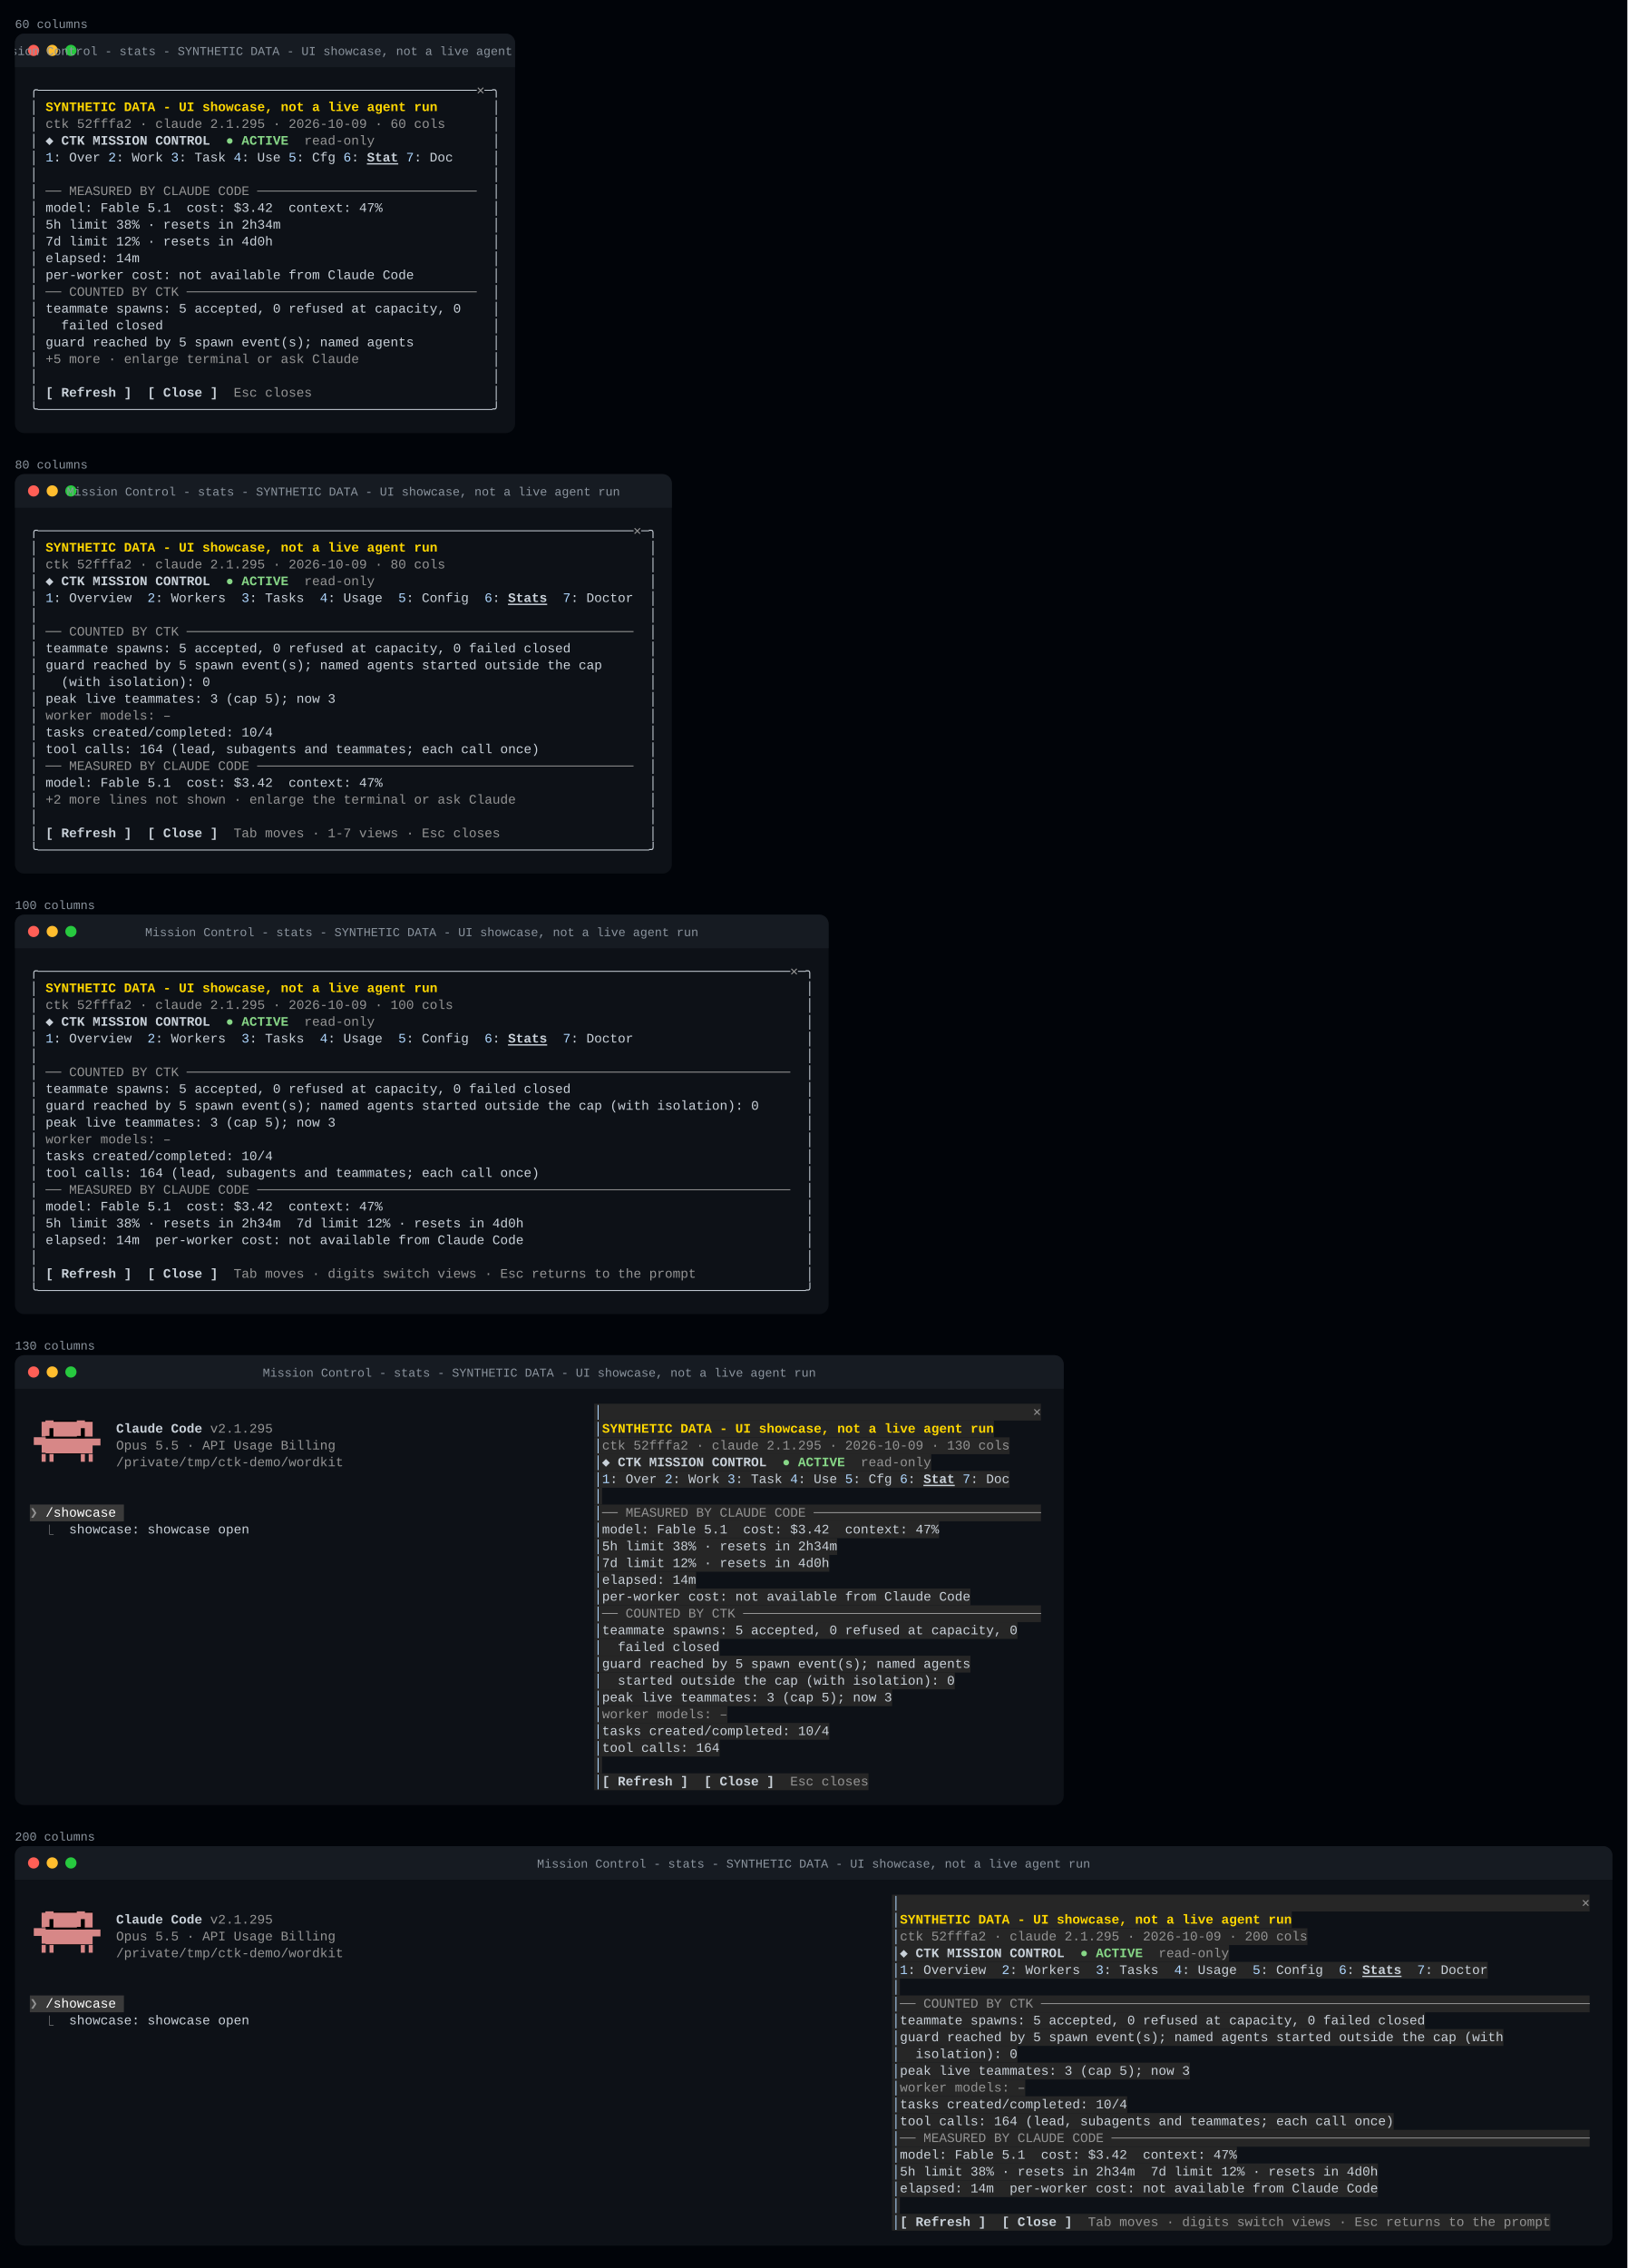
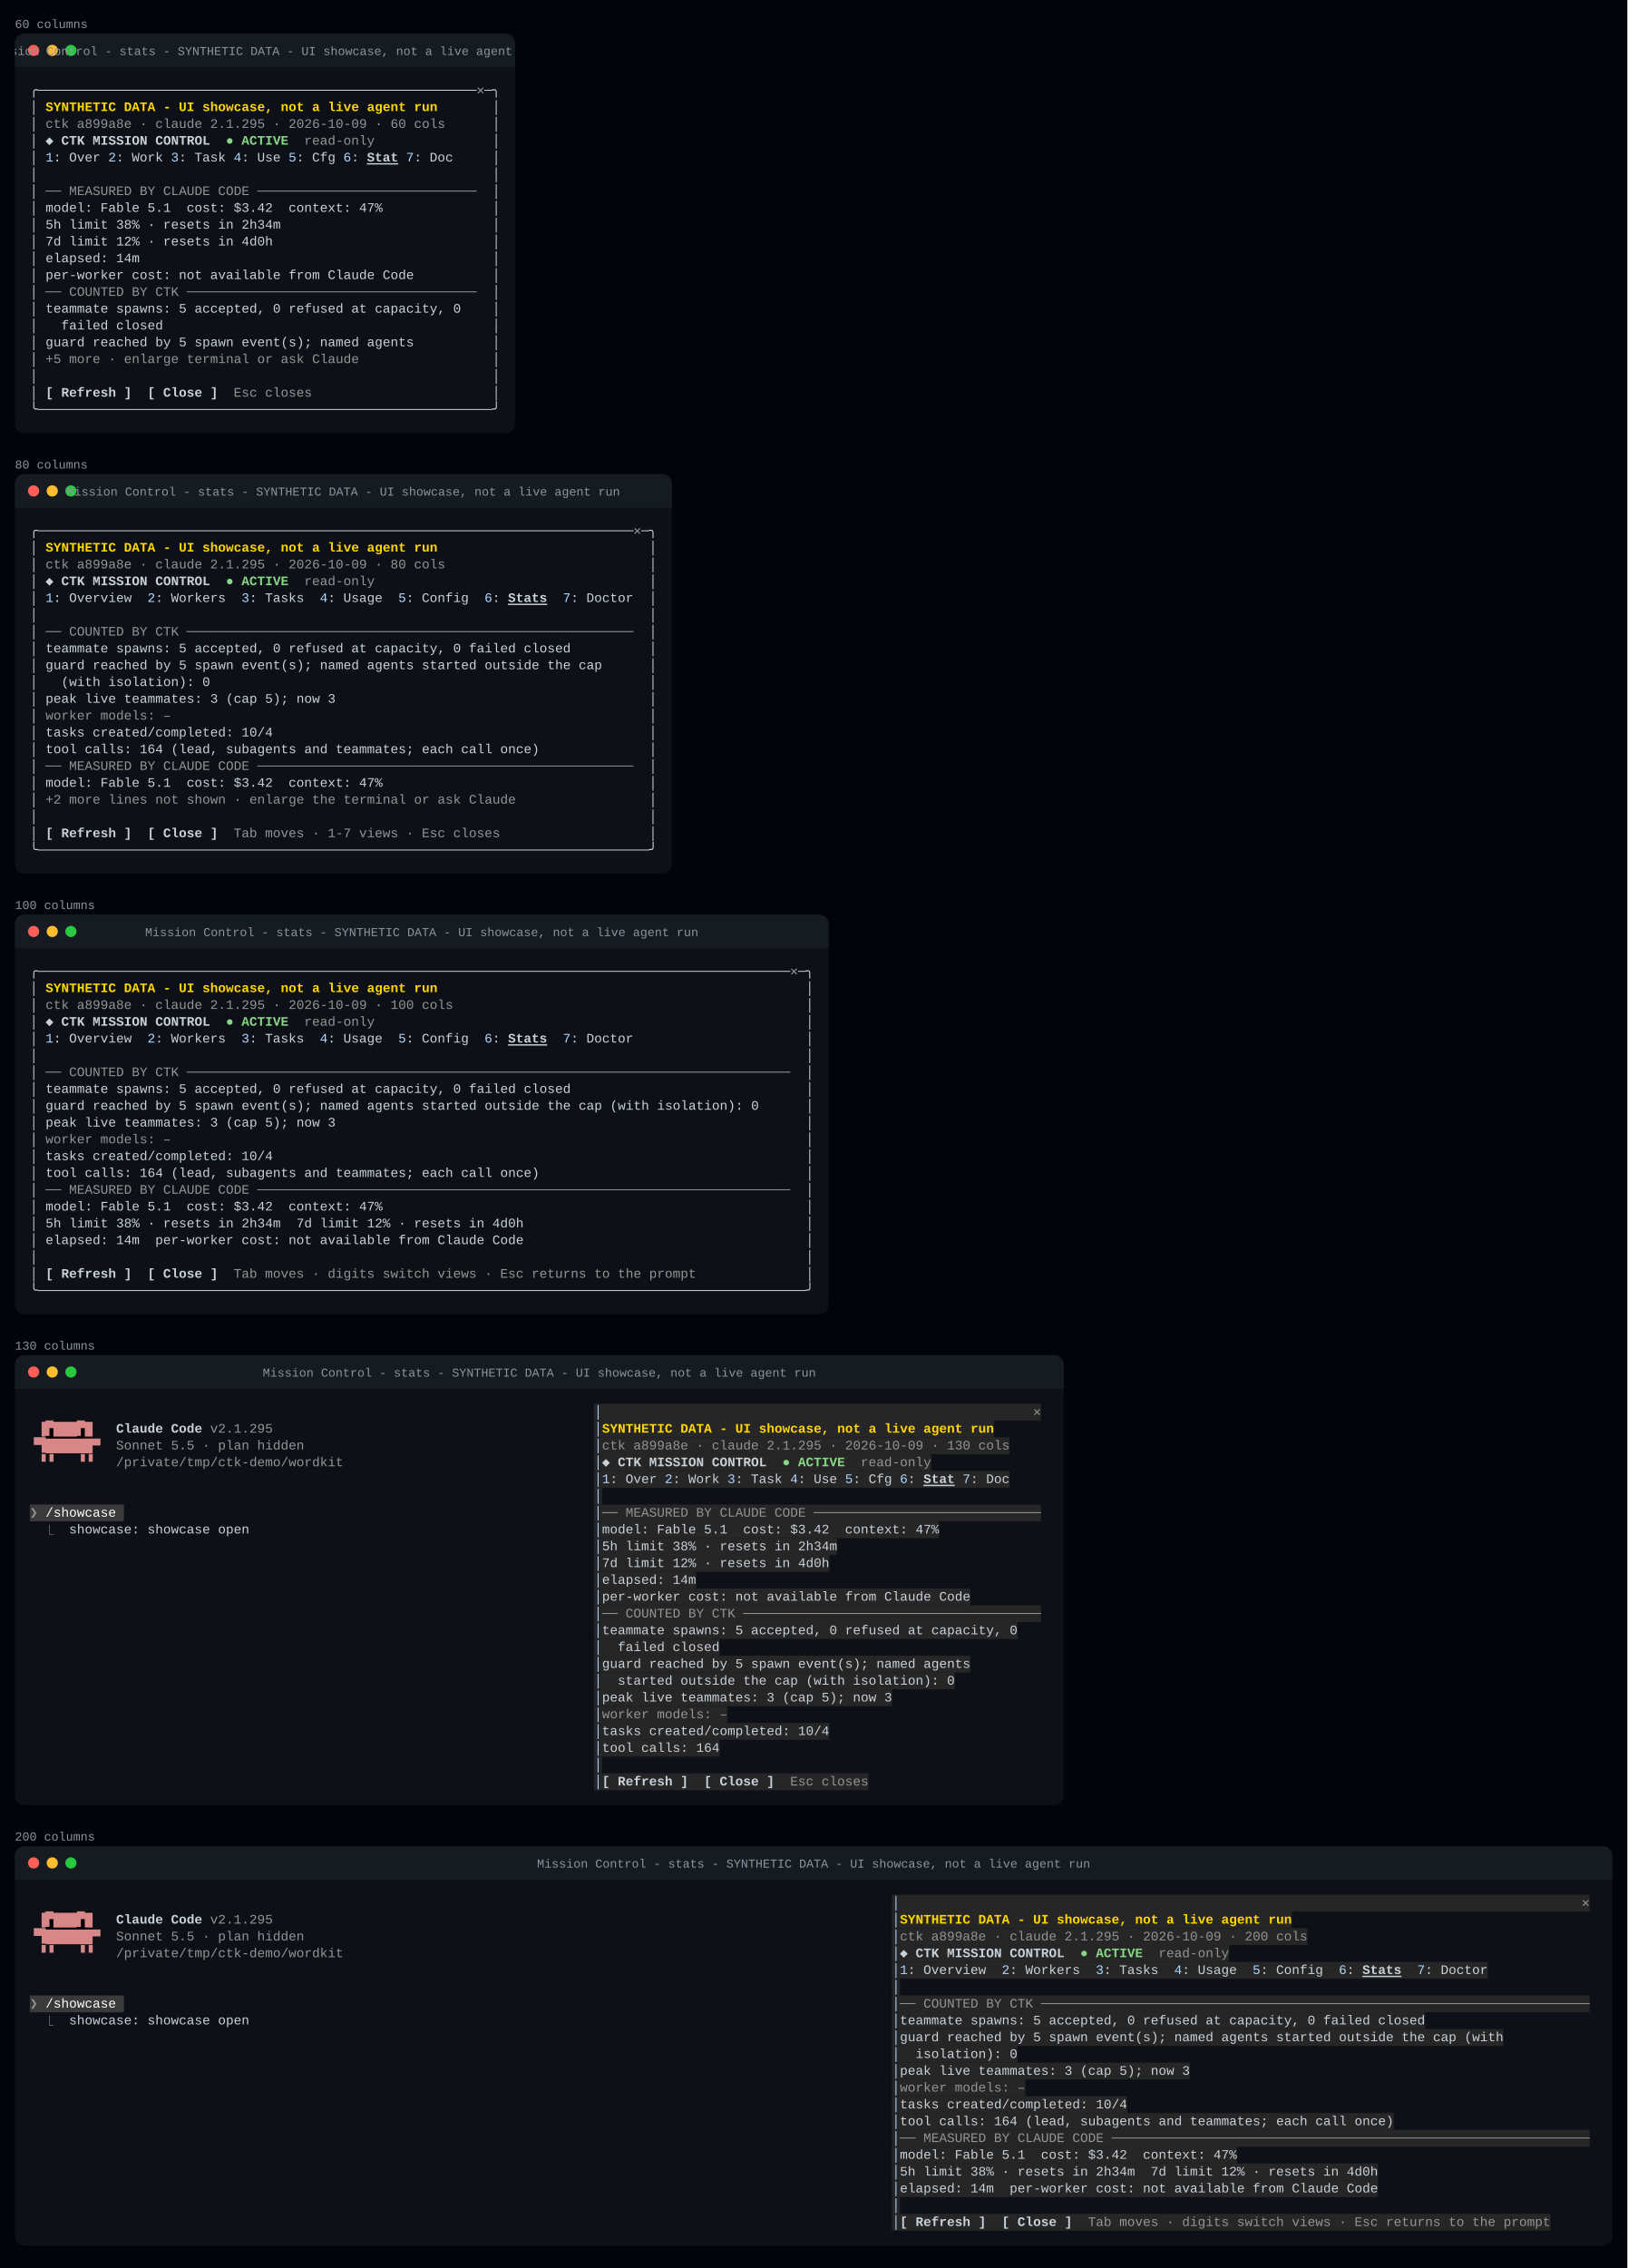
<svg xmlns="http://www.w3.org/2000/svg" width="1744" height="2430" viewBox="0 0 1744 2430" role="img" aria-label="stats: 60/80/100/130/200 columns. SYNTHETIC DATA - UI showcase, not a live agent run">
  <rect width="1744" height="2430" fill="#010409" />
  <text x="16" y="30" style="fill:#8b949e;font-size:13px">60 columns</text>
  <svg x="16" y="36" width="536" height="428" viewBox="0 0 536 428" role="img" aria-label="Mission Control - stats - SYNTHETIC DATA - UI showcase, not a live agent run">
    <style>text{font-family:ui-monospace, SFMono-Regular, 'SF Mono', Menlo, Consolas, 'Liberation Mono', 'DejaVu Sans Mono', monospace;font-size:14px;fill:#c9d1d9;white-space:pre}.p0b{font-weight:700}.p0d{opacity:.6}.p0i{font-style:italic}.p0u{text-decoration:underline}.p0s2{text-decoration:line-through}.p0f0{fill:#949494}.p0f1{fill:#ffd700}.p0f2{fill:#87d787}.p0f3{fill:#afd7ff}</style>
    <rect width="536" height="428" rx="10" fill="#0d1117" />
    <path d="M0 10a10 10 0 0 1 10-10h516a10 10 0 0 1 10 10v26H0z" fill="#161b22" />
    <circle cx="20" cy="18" r="6" fill="#ff5f56" />
    <circle cx="40" cy="18" r="6" fill="#ffbd2e" />
    <circle cx="60" cy="18" r="6" fill="#27c93f" />
    <text x="268" y="23" text-anchor="middle" style="fill:#8b949e;font-size:13px">Mission Control - stats - SYNTHETIC DATA - UI showcase, not a live agent run</text>
    <g>
      <text y="65">
        <tspan x="16" textLength="478.8" lengthAdjust="spacingAndGlyphs">╭────────────────────────────────────────────────────────</tspan>
        <tspan x="494.8" class="p0f0" textLength="8.4" lengthAdjust="spacingAndGlyphs">✕</tspan>
        <tspan x="503.2" textLength="16.8" lengthAdjust="spacingAndGlyphs">─╮</tspan>
      </text>
    </g>
    <g>
      <text y="83">
        <tspan x="16" textLength="8.4" lengthAdjust="spacingAndGlyphs">│</tspan>
        <tspan x="32.8" class="p0f1 p0b">SYNTHETIC DATA - UI showcase, not a live agent run</tspan>
        <tspan x="511.6" textLength="8.4" lengthAdjust="spacingAndGlyphs">│</tspan>
      </text>
    </g>
    <g>
      <text y="101">
        <tspan x="16" textLength="8.4" lengthAdjust="spacingAndGlyphs">│</tspan>
-         <tspan x="32.8" class="p0f0" textLength="428.4" lengthAdjust="spacingAndGlyphs">ctk 52fffa2 · claude 2.1.295 · 2026-10-09 · 60 cols</tspan>
+         <tspan x="32.8" class="p0f0" textLength="428.4" lengthAdjust="spacingAndGlyphs">ctk a899a8e · claude 2.1.295 · 2026-10-09 · 60 cols</tspan>
        <tspan x="511.6" textLength="8.4" lengthAdjust="spacingAndGlyphs">│</tspan>
      </text>
    </g>
    <g>
      <text y="119">
        <tspan x="16" textLength="8.4" lengthAdjust="spacingAndGlyphs">│</tspan>
        <tspan x="32.8" class="p0b" textLength="176.4" lengthAdjust="spacingAndGlyphs">◆ CTK MISSION CONTROL</tspan>
        <tspan x="226" class="p0f2 p0b" textLength="67.2" lengthAdjust="spacingAndGlyphs">● ACTIVE</tspan>
        <tspan x="310" class="p0f0">read-only</tspan>
        <tspan x="511.6" textLength="8.4" lengthAdjust="spacingAndGlyphs">│</tspan>
      </text>
    </g>
    <g>
      <text y="137">
        <tspan x="16" textLength="8.4" lengthAdjust="spacingAndGlyphs">│</tspan>
        <tspan x="32.8" class="p0f3">1</tspan>
        <tspan x="41.2">: Over</tspan>
        <tspan x="100" class="p0f3">2</tspan>
        <tspan x="108.4">: Work</tspan>
        <tspan x="167.2" class="p0f3">3</tspan>
        <tspan x="175.6">: Task</tspan>
        <tspan x="234.4" class="p0f3">4</tspan>
        <tspan x="242.8">: Use</tspan>
        <tspan x="293.2" class="p0f3">5</tspan>
        <tspan x="301.6">: Cfg</tspan>
        <tspan x="352" class="p0f3">6</tspan>
        <tspan x="360.4">:</tspan>
        <tspan x="377.2" class="p0b p0u">Stat</tspan>
        <tspan x="419.2" class="p0f3">7</tspan>
        <tspan x="427.6">: Doc</tspan>
        <tspan x="511.6" textLength="8.4" lengthAdjust="spacingAndGlyphs">│</tspan>
      </text>
    </g>
    <g>
      <text y="155">
        <tspan x="16" textLength="8.4" lengthAdjust="spacingAndGlyphs">│</tspan>
        <tspan x="511.6" textLength="8.4" lengthAdjust="spacingAndGlyphs">│</tspan>
      </text>
    </g>
    <g>
      <text y="173">
        <tspan x="16" textLength="8.4" lengthAdjust="spacingAndGlyphs">│</tspan>
        <tspan x="32.8" class="p0f0" textLength="462" lengthAdjust="spacingAndGlyphs">── MEASURED BY CLAUDE CODE ────────────────────────────</tspan>
        <tspan x="511.6" textLength="8.4" lengthAdjust="spacingAndGlyphs">│</tspan>
      </text>
    </g>
    <g>
      <text y="191">
        <tspan x="16" textLength="151.2" lengthAdjust="spacingAndGlyphs">│ model: Fable 5.1</tspan>
        <tspan x="184">cost: $3.42</tspan>
        <tspan x="293.2">context: 47%</tspan>
        <tspan x="511.6" textLength="8.4" lengthAdjust="spacingAndGlyphs">│</tspan>
      </text>
    </g>
    <g>
      <text y="209">
        <tspan x="16" textLength="268.8" lengthAdjust="spacingAndGlyphs">│ 5h limit 38% · resets in 2h34m</tspan>
        <tspan x="511.6" textLength="8.4" lengthAdjust="spacingAndGlyphs">│</tspan>
      </text>
    </g>
    <g>
      <text y="227">
        <tspan x="16" textLength="260.4" lengthAdjust="spacingAndGlyphs">│ 7d limit 12% · resets in 4d0h</tspan>
        <tspan x="511.6" textLength="8.4" lengthAdjust="spacingAndGlyphs">│</tspan>
      </text>
    </g>
    <g>
      <text y="245">
        <tspan x="16" textLength="117.6" lengthAdjust="spacingAndGlyphs">│ elapsed: 14m</tspan>
        <tspan x="511.6" textLength="8.4" lengthAdjust="spacingAndGlyphs">│</tspan>
      </text>
    </g>
    <g>
      <text y="263">
        <tspan x="16" textLength="411.6" lengthAdjust="spacingAndGlyphs">│ per-worker cost: not available from Claude Code</tspan>
        <tspan x="511.6" textLength="8.4" lengthAdjust="spacingAndGlyphs">│</tspan>
      </text>
    </g>
    <g>
      <text y="281">
        <tspan x="16" textLength="8.4" lengthAdjust="spacingAndGlyphs">│</tspan>
        <tspan x="32.8" class="p0f0" textLength="462" lengthAdjust="spacingAndGlyphs">── COUNTED BY CTK ─────────────────────────────────────</tspan>
        <tspan x="511.6" textLength="8.4" lengthAdjust="spacingAndGlyphs">│</tspan>
      </text>
    </g>
    <g>
      <text y="299">
        <tspan x="16" textLength="462" lengthAdjust="spacingAndGlyphs">│ teammate spawns: 5 accepted, 0 refused at capacity, 0</tspan>
        <tspan x="511.6" textLength="8.4" lengthAdjust="spacingAndGlyphs">│</tspan>
      </text>
    </g>
    <g>
      <text y="317">
        <tspan x="16" textLength="8.4" lengthAdjust="spacingAndGlyphs">│</tspan>
        <tspan x="49.6">failed closed</tspan>
        <tspan x="511.6" textLength="8.4" lengthAdjust="spacingAndGlyphs">│</tspan>
      </text>
    </g>
    <g>
      <text y="335">
        <tspan x="16" textLength="411.6" lengthAdjust="spacingAndGlyphs">│ guard reached by 5 spawn event(s); named agents</tspan>
        <tspan x="511.6" textLength="8.4" lengthAdjust="spacingAndGlyphs">│</tspan>
      </text>
    </g>
    <g>
      <text y="353">
        <tspan x="16" textLength="8.4" lengthAdjust="spacingAndGlyphs">│</tspan>
        <tspan x="32.8" class="p0f0" textLength="336" lengthAdjust="spacingAndGlyphs">+5 more · enlarge terminal or ask Claude</tspan>
        <tspan x="511.6" textLength="8.4" lengthAdjust="spacingAndGlyphs">│</tspan>
      </text>
    </g>
    <g>
      <text y="371">
        <tspan x="16" textLength="8.4" lengthAdjust="spacingAndGlyphs">│</tspan>
        <tspan x="511.6" textLength="8.4" lengthAdjust="spacingAndGlyphs">│</tspan>
      </text>
    </g>
    <g>
      <text y="389">
        <tspan x="16" textLength="8.4" lengthAdjust="spacingAndGlyphs">│</tspan>
        <tspan x="32.8" class="p0b">[ Refresh ]</tspan>
        <tspan x="142" class="p0b">[ Close ]</tspan>
        <tspan x="234.4" class="p0f0">Esc closes</tspan>
        <tspan x="511.6" textLength="8.4" lengthAdjust="spacingAndGlyphs">│</tspan>
      </text>
    </g>
    <g>
      <text y="407">
        <tspan x="16" textLength="504" lengthAdjust="spacingAndGlyphs">╰──────────────────────────────────────────────────────────╯</tspan>
      </text>
    </g>
  </svg>
  <text x="16" y="502" style="fill:#8b949e;font-size:13px">80 columns</text>
  <svg x="16" y="508" width="704" height="428" viewBox="0 0 704 428" role="img" aria-label="Mission Control - stats - SYNTHETIC DATA - UI showcase, not a live agent run">
    <style>text{font-family:ui-monospace, SFMono-Regular, 'SF Mono', Menlo, Consolas, 'Liberation Mono', 'DejaVu Sans Mono', monospace;font-size:14px;fill:#c9d1d9;white-space:pre}.p1b{font-weight:700}.p1d{opacity:.6}.p1i{font-style:italic}.p1u{text-decoration:underline}.p1s2{text-decoration:line-through}.p1f0{fill:#949494}.p1f1{fill:#ffd700}.p1f2{fill:#87d787}.p1f3{fill:#afd7ff}</style>
    <rect width="704" height="428" rx="10" fill="#0d1117" />
    <path d="M0 10a10 10 0 0 1 10-10h684a10 10 0 0 1 10 10v26H0z" fill="#161b22" />
    <circle cx="20" cy="18" r="6" fill="#ff5f56" />
    <circle cx="40" cy="18" r="6" fill="#ffbd2e" />
    <circle cx="60" cy="18" r="6" fill="#27c93f" />
    <text x="352" y="23" text-anchor="middle" style="fill:#8b949e;font-size:13px">Mission Control - stats - SYNTHETIC DATA - UI showcase, not a live agent run</text>
    <g>
      <text y="65">
        <tspan x="16" textLength="646.8" lengthAdjust="spacingAndGlyphs">╭────────────────────────────────────────────────────────────────────────────</tspan>
        <tspan x="662.8" class="p1f0" textLength="8.4" lengthAdjust="spacingAndGlyphs">✕</tspan>
        <tspan x="671.2" textLength="16.8" lengthAdjust="spacingAndGlyphs">─╮</tspan>
      </text>
    </g>
    <g>
      <text y="83">
        <tspan x="16" textLength="8.4" lengthAdjust="spacingAndGlyphs">│</tspan>
        <tspan x="32.8" class="p1f1 p1b">SYNTHETIC DATA - UI showcase, not a live agent run</tspan>
        <tspan x="679.6" textLength="8.4" lengthAdjust="spacingAndGlyphs">│</tspan>
      </text>
    </g>
    <g>
      <text y="101">
        <tspan x="16" textLength="8.4" lengthAdjust="spacingAndGlyphs">│</tspan>
-         <tspan x="32.8" class="p1f0" textLength="428.4" lengthAdjust="spacingAndGlyphs">ctk 52fffa2 · claude 2.1.295 · 2026-10-09 · 80 cols</tspan>
+         <tspan x="32.8" class="p1f0" textLength="428.4" lengthAdjust="spacingAndGlyphs">ctk a899a8e · claude 2.1.295 · 2026-10-09 · 80 cols</tspan>
        <tspan x="679.6" textLength="8.4" lengthAdjust="spacingAndGlyphs">│</tspan>
      </text>
    </g>
    <g>
      <text y="119">
        <tspan x="16" textLength="8.4" lengthAdjust="spacingAndGlyphs">│</tspan>
        <tspan x="32.8" class="p1b" textLength="176.4" lengthAdjust="spacingAndGlyphs">◆ CTK MISSION CONTROL</tspan>
        <tspan x="226" class="p1f2 p1b" textLength="67.2" lengthAdjust="spacingAndGlyphs">● ACTIVE</tspan>
        <tspan x="310" class="p1f0">read-only</tspan>
        <tspan x="679.6" textLength="8.4" lengthAdjust="spacingAndGlyphs">│</tspan>
      </text>
    </g>
    <g>
      <text y="137">
        <tspan x="16" textLength="8.4" lengthAdjust="spacingAndGlyphs">│</tspan>
        <tspan x="32.8" class="p1f3">1</tspan>
        <tspan x="41.2">: Overview</tspan>
        <tspan x="142" class="p1f3">2</tspan>
        <tspan x="150.4">: Workers</tspan>
        <tspan x="242.8" class="p1f3">3</tspan>
        <tspan x="251.2">: Tasks</tspan>
        <tspan x="326.8" class="p1f3">4</tspan>
        <tspan x="335.2">: Usage</tspan>
        <tspan x="410.8" class="p1f3">5</tspan>
        <tspan x="419.2">: Config</tspan>
        <tspan x="503.2" class="p1f3">6</tspan>
        <tspan x="511.6">:</tspan>
        <tspan x="528.4" class="p1b p1u">Stats</tspan>
        <tspan x="587.2" class="p1f3">7</tspan>
        <tspan x="595.6">: Doctor</tspan>
        <tspan x="679.6" textLength="8.4" lengthAdjust="spacingAndGlyphs">│</tspan>
      </text>
    </g>
    <g>
      <text y="155">
        <tspan x="16" textLength="8.4" lengthAdjust="spacingAndGlyphs">│</tspan>
        <tspan x="679.6" textLength="8.4" lengthAdjust="spacingAndGlyphs">│</tspan>
      </text>
    </g>
    <g>
      <text y="173">
        <tspan x="16" textLength="8.4" lengthAdjust="spacingAndGlyphs">│</tspan>
        <tspan x="32.8" class="p1f0" textLength="630" lengthAdjust="spacingAndGlyphs">── COUNTED BY CTK ─────────────────────────────────────────────────────────</tspan>
        <tspan x="679.6" textLength="8.4" lengthAdjust="spacingAndGlyphs">│</tspan>
      </text>
    </g>
    <g>
      <text y="191">
        <tspan x="16" textLength="579.6" lengthAdjust="spacingAndGlyphs">│ teammate spawns: 5 accepted, 0 refused at capacity, 0 failed closed</tspan>
        <tspan x="679.6" textLength="8.4" lengthAdjust="spacingAndGlyphs">│</tspan>
      </text>
    </g>
    <g>
      <text y="209">
        <tspan x="16" textLength="613.2" lengthAdjust="spacingAndGlyphs">│ guard reached by 5 spawn event(s); named agents started outside the cap</tspan>
        <tspan x="679.6" textLength="8.4" lengthAdjust="spacingAndGlyphs">│</tspan>
      </text>
    </g>
    <g>
      <text y="227">
        <tspan x="16" textLength="8.4" lengthAdjust="spacingAndGlyphs">│</tspan>
        <tspan x="49.6">(with isolation): 0</tspan>
        <tspan x="679.6" textLength="8.4" lengthAdjust="spacingAndGlyphs">│</tspan>
      </text>
    </g>
    <g>
      <text y="245">
        <tspan x="16" textLength="327.6" lengthAdjust="spacingAndGlyphs">│ peak live teammates: 3 (cap 5); now 3</tspan>
        <tspan x="679.6" textLength="8.4" lengthAdjust="spacingAndGlyphs">│</tspan>
      </text>
    </g>
    <g>
      <text y="263">
        <tspan x="16" textLength="8.4" lengthAdjust="spacingAndGlyphs">│</tspan>
        <tspan x="32.8" class="p1f0" textLength="134.4" lengthAdjust="spacingAndGlyphs">worker models: –</tspan>
        <tspan x="679.6" textLength="8.4" lengthAdjust="spacingAndGlyphs">│</tspan>
      </text>
    </g>
    <g>
      <text y="281">
        <tspan x="16" textLength="260.4" lengthAdjust="spacingAndGlyphs">│ tasks created/completed: 10/4</tspan>
        <tspan x="679.6" textLength="8.4" lengthAdjust="spacingAndGlyphs">│</tspan>
      </text>
    </g>
    <g>
      <text y="299">
        <tspan x="16" textLength="546" lengthAdjust="spacingAndGlyphs">│ tool calls: 164 (lead, subagents and teammates; each call once)</tspan>
        <tspan x="679.6" textLength="8.4" lengthAdjust="spacingAndGlyphs">│</tspan>
      </text>
    </g>
    <g>
      <text y="317">
        <tspan x="16" textLength="8.4" lengthAdjust="spacingAndGlyphs">│</tspan>
        <tspan x="32.8" class="p1f0" textLength="630" lengthAdjust="spacingAndGlyphs">── MEASURED BY CLAUDE CODE ────────────────────────────────────────────────</tspan>
        <tspan x="679.6" textLength="8.4" lengthAdjust="spacingAndGlyphs">│</tspan>
      </text>
    </g>
    <g>
      <text y="335">
        <tspan x="16" textLength="151.2" lengthAdjust="spacingAndGlyphs">│ model: Fable 5.1</tspan>
        <tspan x="184">cost: $3.42</tspan>
        <tspan x="293.2">context: 47%</tspan>
        <tspan x="679.6" textLength="8.4" lengthAdjust="spacingAndGlyphs">│</tspan>
      </text>
    </g>
    <g>
      <text y="353">
        <tspan x="16" textLength="8.4" lengthAdjust="spacingAndGlyphs">│</tspan>
        <tspan x="32.8" class="p1f0" textLength="504" lengthAdjust="spacingAndGlyphs">+2 more lines not shown · enlarge the terminal or ask Claude</tspan>
        <tspan x="679.6" textLength="8.4" lengthAdjust="spacingAndGlyphs">│</tspan>
      </text>
    </g>
    <g>
      <text y="371">
        <tspan x="16" textLength="8.4" lengthAdjust="spacingAndGlyphs">│</tspan>
        <tspan x="679.6" textLength="8.4" lengthAdjust="spacingAndGlyphs">│</tspan>
      </text>
    </g>
    <g>
      <text y="389">
        <tspan x="16" textLength="8.4" lengthAdjust="spacingAndGlyphs">│</tspan>
        <tspan x="32.8" class="p1b">[ Refresh ]</tspan>
        <tspan x="142" class="p1b">[ Close ]</tspan>
        <tspan x="234.4" class="p1f0" textLength="285.6" lengthAdjust="spacingAndGlyphs">Tab moves · 1-7 views · Esc closes</tspan>
        <tspan x="679.6" textLength="8.4" lengthAdjust="spacingAndGlyphs">│</tspan>
      </text>
    </g>
    <g>
      <text y="407">
        <tspan x="16" textLength="672" lengthAdjust="spacingAndGlyphs">╰──────────────────────────────────────────────────────────────────────────────╯</tspan>
      </text>
    </g>
  </svg>
  <text x="16" y="974" style="fill:#8b949e;font-size:13px">100 columns</text>
  <svg x="16" y="980" width="872" height="428" viewBox="0 0 872 428" role="img" aria-label="Mission Control - stats - SYNTHETIC DATA - UI showcase, not a live agent run">
    <style>text{font-family:ui-monospace, SFMono-Regular, 'SF Mono', Menlo, Consolas, 'Liberation Mono', 'DejaVu Sans Mono', monospace;font-size:14px;fill:#c9d1d9;white-space:pre}.p2b{font-weight:700}.p2d{opacity:.6}.p2i{font-style:italic}.p2u{text-decoration:underline}.p2s2{text-decoration:line-through}.p2f0{fill:#949494}.p2f1{fill:#ffd700}.p2f2{fill:#87d787}.p2f3{fill:#afd7ff}</style>
    <rect width="872" height="428" rx="10" fill="#0d1117" />
    <path d="M0 10a10 10 0 0 1 10-10h852a10 10 0 0 1 10 10v26H0z" fill="#161b22" />
    <circle cx="20" cy="18" r="6" fill="#ff5f56" />
    <circle cx="40" cy="18" r="6" fill="#ffbd2e" />
    <circle cx="60" cy="18" r="6" fill="#27c93f" />
    <text x="436" y="23" text-anchor="middle" style="fill:#8b949e;font-size:13px">Mission Control - stats - SYNTHETIC DATA - UI showcase, not a live agent run</text>
    <g>
      <text y="65">
        <tspan x="16" textLength="814.8" lengthAdjust="spacingAndGlyphs">╭────────────────────────────────────────────────────────────────────────────────────────────────</tspan>
        <tspan x="830.8" class="p2f0" textLength="8.4" lengthAdjust="spacingAndGlyphs">✕</tspan>
        <tspan x="839.2" textLength="16.8" lengthAdjust="spacingAndGlyphs">─╮</tspan>
      </text>
    </g>
    <g>
      <text y="83">
        <tspan x="16" textLength="8.4" lengthAdjust="spacingAndGlyphs">│</tspan>
        <tspan x="32.8" class="p2f1 p2b">SYNTHETIC DATA - UI showcase, not a live agent run</tspan>
        <tspan x="847.6" textLength="8.4" lengthAdjust="spacingAndGlyphs">│</tspan>
      </text>
    </g>
    <g>
      <text y="101">
        <tspan x="16" textLength="8.4" lengthAdjust="spacingAndGlyphs">│</tspan>
-         <tspan x="32.8" class="p2f0" textLength="436.8" lengthAdjust="spacingAndGlyphs">ctk 52fffa2 · claude 2.1.295 · 2026-10-09 · 100 cols</tspan>
+         <tspan x="32.8" class="p2f0" textLength="436.8" lengthAdjust="spacingAndGlyphs">ctk a899a8e · claude 2.1.295 · 2026-10-09 · 100 cols</tspan>
        <tspan x="847.6" textLength="8.4" lengthAdjust="spacingAndGlyphs">│</tspan>
      </text>
    </g>
    <g>
      <text y="119">
        <tspan x="16" textLength="8.4" lengthAdjust="spacingAndGlyphs">│</tspan>
        <tspan x="32.8" class="p2b" textLength="176.4" lengthAdjust="spacingAndGlyphs">◆ CTK MISSION CONTROL</tspan>
        <tspan x="226" class="p2f2 p2b" textLength="67.2" lengthAdjust="spacingAndGlyphs">● ACTIVE</tspan>
        <tspan x="310" class="p2f0">read-only</tspan>
        <tspan x="847.6" textLength="8.4" lengthAdjust="spacingAndGlyphs">│</tspan>
      </text>
    </g>
    <g>
      <text y="137">
        <tspan x="16" textLength="8.4" lengthAdjust="spacingAndGlyphs">│</tspan>
        <tspan x="32.8" class="p2f3">1</tspan>
        <tspan x="41.2">: Overview</tspan>
        <tspan x="142" class="p2f3">2</tspan>
        <tspan x="150.4">: Workers</tspan>
        <tspan x="242.8" class="p2f3">3</tspan>
        <tspan x="251.2">: Tasks</tspan>
        <tspan x="326.8" class="p2f3">4</tspan>
        <tspan x="335.2">: Usage</tspan>
        <tspan x="410.8" class="p2f3">5</tspan>
        <tspan x="419.2">: Config</tspan>
        <tspan x="503.2" class="p2f3">6</tspan>
        <tspan x="511.6">:</tspan>
        <tspan x="528.4" class="p2b p2u">Stats</tspan>
        <tspan x="587.2" class="p2f3">7</tspan>
        <tspan x="595.6">: Doctor</tspan>
        <tspan x="847.6" textLength="8.4" lengthAdjust="spacingAndGlyphs">│</tspan>
      </text>
    </g>
    <g>
      <text y="155">
        <tspan x="16" textLength="8.4" lengthAdjust="spacingAndGlyphs">│</tspan>
        <tspan x="847.6" textLength="8.4" lengthAdjust="spacingAndGlyphs">│</tspan>
      </text>
    </g>
    <g>
      <text y="173">
        <tspan x="16" textLength="8.4" lengthAdjust="spacingAndGlyphs">│</tspan>
        <tspan x="32.8" class="p2f0" textLength="798" lengthAdjust="spacingAndGlyphs">── COUNTED BY CTK ─────────────────────────────────────────────────────────────────────────────</tspan>
        <tspan x="847.6" textLength="8.4" lengthAdjust="spacingAndGlyphs">│</tspan>
      </text>
    </g>
    <g>
      <text y="191">
        <tspan x="16" textLength="579.6" lengthAdjust="spacingAndGlyphs">│ teammate spawns: 5 accepted, 0 refused at capacity, 0 failed closed</tspan>
        <tspan x="847.6" textLength="8.4" lengthAdjust="spacingAndGlyphs">│</tspan>
      </text>
    </g>
    <g>
      <text y="209">
        <tspan x="16" textLength="781.2" lengthAdjust="spacingAndGlyphs">│ guard reached by 5 spawn event(s); named agents started outside the cap (with isolation): 0</tspan>
        <tspan x="847.6" textLength="8.4" lengthAdjust="spacingAndGlyphs">│</tspan>
      </text>
    </g>
    <g>
      <text y="227">
        <tspan x="16" textLength="327.6" lengthAdjust="spacingAndGlyphs">│ peak live teammates: 3 (cap 5); now 3</tspan>
        <tspan x="847.6" textLength="8.4" lengthAdjust="spacingAndGlyphs">│</tspan>
      </text>
    </g>
    <g>
      <text y="245">
        <tspan x="16" textLength="8.4" lengthAdjust="spacingAndGlyphs">│</tspan>
        <tspan x="32.8" class="p2f0" textLength="134.4" lengthAdjust="spacingAndGlyphs">worker models: –</tspan>
        <tspan x="847.6" textLength="8.4" lengthAdjust="spacingAndGlyphs">│</tspan>
      </text>
    </g>
    <g>
      <text y="263">
        <tspan x="16" textLength="260.4" lengthAdjust="spacingAndGlyphs">│ tasks created/completed: 10/4</tspan>
        <tspan x="847.6" textLength="8.4" lengthAdjust="spacingAndGlyphs">│</tspan>
      </text>
    </g>
    <g>
      <text y="281">
        <tspan x="16" textLength="546" lengthAdjust="spacingAndGlyphs">│ tool calls: 164 (lead, subagents and teammates; each call once)</tspan>
        <tspan x="847.6" textLength="8.4" lengthAdjust="spacingAndGlyphs">│</tspan>
      </text>
    </g>
    <g>
      <text y="299">
        <tspan x="16" textLength="8.4" lengthAdjust="spacingAndGlyphs">│</tspan>
        <tspan x="32.8" class="p2f0" textLength="798" lengthAdjust="spacingAndGlyphs">── MEASURED BY CLAUDE CODE ────────────────────────────────────────────────────────────────────</tspan>
        <tspan x="847.6" textLength="8.4" lengthAdjust="spacingAndGlyphs">│</tspan>
      </text>
    </g>
    <g>
      <text y="317">
        <tspan x="16" textLength="151.2" lengthAdjust="spacingAndGlyphs">│ model: Fable 5.1</tspan>
        <tspan x="184">cost: $3.42</tspan>
        <tspan x="293.2">context: 47%</tspan>
        <tspan x="847.6" textLength="8.4" lengthAdjust="spacingAndGlyphs">│</tspan>
      </text>
    </g>
    <g>
      <text y="335">
        <tspan x="16" textLength="268.8" lengthAdjust="spacingAndGlyphs">│ 5h limit 38% · resets in 2h34m</tspan>
        <tspan x="301.6" textLength="243.6" lengthAdjust="spacingAndGlyphs">7d limit 12% · resets in 4d0h</tspan>
        <tspan x="847.6" textLength="8.4" lengthAdjust="spacingAndGlyphs">│</tspan>
      </text>
    </g>
    <g>
      <text y="353">
        <tspan x="16" textLength="117.6" lengthAdjust="spacingAndGlyphs">│ elapsed: 14m</tspan>
        <tspan x="150.4">per-worker cost: not available from Claude Code</tspan>
        <tspan x="847.6" textLength="8.4" lengthAdjust="spacingAndGlyphs">│</tspan>
      </text>
    </g>
    <g>
      <text y="371">
        <tspan x="16" textLength="8.4" lengthAdjust="spacingAndGlyphs">│</tspan>
        <tspan x="847.6" textLength="8.4" lengthAdjust="spacingAndGlyphs">│</tspan>
      </text>
    </g>
    <g>
      <text y="389">
        <tspan x="16" textLength="8.4" lengthAdjust="spacingAndGlyphs">│</tspan>
        <tspan x="32.8" class="p2b">[ Refresh ]</tspan>
        <tspan x="142" class="p2b">[ Close ]</tspan>
        <tspan x="234.4" class="p2f0" textLength="495.6" lengthAdjust="spacingAndGlyphs">Tab moves · digits switch views · Esc returns to the prompt</tspan>
        <tspan x="847.6" textLength="8.4" lengthAdjust="spacingAndGlyphs">│</tspan>
      </text>
    </g>
    <g>
      <text y="407">
        <tspan x="16" textLength="840" lengthAdjust="spacingAndGlyphs">╰──────────────────────────────────────────────────────────────────────────────────────────────────╯</tspan>
      </text>
    </g>
  </svg>
  <text x="16" y="1446" style="fill:#8b949e;font-size:13px">130 columns</text>
  <svg x="16" y="1452" width="1124" height="482" viewBox="0 0 1124 482" role="img" aria-label="Mission Control - stats - SYNTHETIC DATA - UI showcase, not a live agent run">
    <style>text{font-family:ui-monospace, SFMono-Regular, 'SF Mono', Menlo, Consolas, 'Liberation Mono', 'DejaVu Sans Mono', monospace;font-size:14px;fill:#c9d1d9;white-space:pre}.p3b{font-weight:700}.p3d{opacity:.6}.p3i{font-style:italic}.p3u{text-decoration:underline}.p3s2{text-decoration:line-through}.p3f0{fill:#262626}.p3f1{fill:#afd7ff}.p3f2{fill:#949494}.p3f3{fill:#000000}.p3f4{fill:#d78787}.p3f5{fill:#ffd700}.p3f6{fill:#87d787}.p3f7{fill:#3a3a3a}.p3f8{fill:#ffffff}</style>
    <rect width="1124" height="482" rx="10" fill="#0d1117" />
    <path d="M0 10a10 10 0 0 1 10-10h1104a10 10 0 0 1 10 10v26H0z" fill="#161b22" />
    <circle cx="20" cy="18" r="6" fill="#ff5f56" />
    <circle cx="40" cy="18" r="6" fill="#ffbd2e" />
    <circle cx="60" cy="18" r="6" fill="#27c93f" />
    <text x="562" y="23" text-anchor="middle" style="fill:#8b949e;font-size:13px">Mission Control - stats - SYNTHETIC DATA - UI showcase, not a live agent run</text>
    <g>
      <rect x="620.8" y="52" width="478.8" height="18" class="p3f0" />
      <text y="65">
        <tspan x="620.8" class="p3f1" textLength="8.4" lengthAdjust="spacingAndGlyphs">│</tspan>
        <tspan x="1091.2" class="p3f2" textLength="8.4" lengthAdjust="spacingAndGlyphs">✕</tspan>
      </text>
    </g>
    <g>
      <rect x="32.8" y="70" width="50.4" height="18" class="p3f3" />
      <rect x="620.8" y="70" width="428.4" height="18" class="p3f0" />
      <text y="83">
        <tspan x="24.4" class="p3f4" textLength="58.8" lengthAdjust="spacingAndGlyphs">▐▛███▛█</tspan>
        <tspan x="108.4" class="p3b">Claude Code</tspan>
        <tspan x="209.2" class="p3f2">v2.1.295</tspan>
        <tspan x="620.8" class="p3f1" textLength="8.4" lengthAdjust="spacingAndGlyphs">│</tspan>
        <tspan x="629.2" class="p3f5 p3b">SYNTHETIC DATA - UI showcase, not a live agent run</tspan>
      </text>
    </g>
    <g>
      <rect x="32.8" y="88" width="42" height="18" class="p3f3" />
      <rect x="620.8" y="88" width="445.2" height="18" class="p3f0" />
      <text y="101">
        <tspan x="16" class="p3f4" textLength="75.6" lengthAdjust="spacingAndGlyphs">▝▜██████▀</tspan>
-         <tspan x="108.4" class="p3f2" textLength="235.2" lengthAdjust="spacingAndGlyphs">Opus 5.5 · API Usage Billing</tspan>
-         <tspan x="620.8" class="p3f1" textLength="8.4" lengthAdjust="spacingAndGlyphs">│</tspan>
-         <tspan x="629.2" class="p3f2" textLength="436.8" lengthAdjust="spacingAndGlyphs">ctk 52fffa2 · claude 2.1.295 · 2026-10-09 · 130 cols</tspan>
+         <tspan x="108.4" class="p3f2" textLength="201.6" lengthAdjust="spacingAndGlyphs">Sonnet 5.5 · plan hidden</tspan>
+         <tspan x="620.8" class="p3f1" textLength="8.4" lengthAdjust="spacingAndGlyphs">│</tspan>
+         <tspan x="629.2" class="p3f2" textLength="436.8" lengthAdjust="spacingAndGlyphs">ctk a899a8e · claude 2.1.295 · 2026-10-09 · 130 cols</tspan>
      </text>
    </g>
    <g>
      <rect x="620.8" y="106" width="361.2" height="18" class="p3f0" />
      <text y="119">
        <tspan x="24.4" class="p3f4" textLength="16.8" lengthAdjust="spacingAndGlyphs">▝▝</tspan>
        <tspan x="66.4" class="p3f4" textLength="16.8" lengthAdjust="spacingAndGlyphs">▝▝</tspan>
        <tspan x="108.4" class="p3f2">/private/tmp/ctk-demo/wordkit</tspan>
        <tspan x="620.8" class="p3f1" textLength="8.4" lengthAdjust="spacingAndGlyphs">│</tspan>
        <tspan x="629.2" class="p3b" textLength="176.4" lengthAdjust="spacingAndGlyphs">◆ CTK MISSION CONTROL</tspan>
        <tspan x="822.4" class="p3f6 p3b" textLength="67.2" lengthAdjust="spacingAndGlyphs">● ACTIVE</tspan>
        <tspan x="906.4" class="p3f2">read-only</tspan>
      </text>
    </g>
    <g>
      <rect x="620.8" y="124" width="445.2" height="18" class="p3f0" />
      <text y="137">
        <tspan x="620.8" class="p3f1" textLength="16.8" lengthAdjust="spacingAndGlyphs">│1</tspan>
        <tspan x="637.6">: Over</tspan>
        <tspan x="696.4" class="p3f1">2</tspan>
        <tspan x="704.8">: Work</tspan>
        <tspan x="763.6" class="p3f1">3</tspan>
        <tspan x="772">: Task</tspan>
        <tspan x="830.8" class="p3f1">4</tspan>
        <tspan x="839.2">: Use</tspan>
        <tspan x="889.6" class="p3f1">5</tspan>
        <tspan x="898">: Cfg</tspan>
        <tspan x="948.4" class="p3f1">6</tspan>
        <tspan x="956.8">:</tspan>
        <tspan x="973.6" class="p3b p3u">Stat</tspan>
        <tspan x="1015.6" class="p3f1">7</tspan>
        <tspan x="1024">: Doc</tspan>
      </text>
    </g>
    <g>
      <rect x="620.8" y="142" width="8.4" height="18" class="p3f0" />
      <text y="155">
        <tspan x="620.8" class="p3f1" textLength="8.4" lengthAdjust="spacingAndGlyphs">│</tspan>
      </text>
    </g>
    <g>
      <rect x="16" y="160" width="100.8" height="18" class="p3f7" />
      <rect x="620.8" y="160" width="478.8" height="18" class="p3f0" />
      <text y="173">
        <tspan x="16" class="p3f2" textLength="8.4" lengthAdjust="spacingAndGlyphs">❯</tspan>
        <tspan x="32.8" class="p3f8">/showcase</tspan>
        <tspan x="620.8" class="p3f1" textLength="8.4" lengthAdjust="spacingAndGlyphs">│</tspan>
        <tspan x="629.2" class="p3f2" textLength="470.4" lengthAdjust="spacingAndGlyphs">── MEASURED BY CLAUDE CODE ─────────────────────────────</tspan>
      </text>
    </g>
    <g>
      <rect x="620.8" y="178" width="369.6" height="18" class="p3f0" />
      <text y="191">
        <tspan x="32.8" class="p3f2" textLength="8.4" lengthAdjust="spacingAndGlyphs">⎿</tspan>
        <tspan x="58">showcase: showcase open</tspan>
        <tspan x="620.8" class="p3f1" textLength="8.4" lengthAdjust="spacingAndGlyphs">│</tspan>
        <tspan x="629.2">model: Fable 5.1</tspan>
        <tspan x="780.4">cost: $3.42</tspan>
        <tspan x="889.6">context: 47%</tspan>
      </text>
    </g>
    <g>
      <rect x="620.8" y="196" width="260.4" height="18" class="p3f0" />
      <text y="209">
        <tspan x="620.8" class="p3f1" textLength="8.4" lengthAdjust="spacingAndGlyphs">│</tspan>
        <tspan x="629.2" textLength="252" lengthAdjust="spacingAndGlyphs">5h limit 38% · resets in 2h34m</tspan>
      </text>
    </g>
    <g>
      <rect x="620.8" y="214" width="252" height="18" class="p3f0" />
      <text y="227">
        <tspan x="620.8" class="p3f1" textLength="8.4" lengthAdjust="spacingAndGlyphs">│</tspan>
        <tspan x="629.2" textLength="243.6" lengthAdjust="spacingAndGlyphs">7d limit 12% · resets in 4d0h</tspan>
      </text>
    </g>
    <g>
      <rect x="620.8" y="232" width="109.2" height="18" class="p3f0" />
      <text y="245">
        <tspan x="620.8" class="p3f1" textLength="8.4" lengthAdjust="spacingAndGlyphs">│</tspan>
        <tspan x="629.2">elapsed: 14m</tspan>
      </text>
    </g>
    <g>
      <rect x="620.8" y="250" width="403.2" height="18" class="p3f0" />
      <text y="263">
        <tspan x="620.8" class="p3f1" textLength="8.4" lengthAdjust="spacingAndGlyphs">│</tspan>
        <tspan x="629.2">per-worker cost: not available from Claude Code</tspan>
      </text>
    </g>
    <g>
      <rect x="620.8" y="268" width="478.8" height="18" class="p3f0" />
      <text y="281">
        <tspan x="620.8" class="p3f1" textLength="8.4" lengthAdjust="spacingAndGlyphs">│</tspan>
        <tspan x="629.2" class="p3f2" textLength="470.4" lengthAdjust="spacingAndGlyphs">── COUNTED BY CTK ──────────────────────────────────────</tspan>
      </text>
    </g>
    <g>
      <rect x="620.8" y="286" width="453.6" height="18" class="p3f0" />
      <text y="299">
        <tspan x="620.8" class="p3f1" textLength="8.4" lengthAdjust="spacingAndGlyphs">│</tspan>
        <tspan x="629.2">teammate spawns: 5 accepted, 0 refused at capacity, 0</tspan>
      </text>
    </g>
    <g>
      <rect x="620.8" y="304" width="134.4" height="18" class="p3f0" />
      <text y="317">
        <tspan x="620.8" class="p3f1" textLength="8.4" lengthAdjust="spacingAndGlyphs">│</tspan>
        <tspan x="646">failed closed</tspan>
      </text>
    </g>
    <g>
      <rect x="620.8" y="322" width="403.2" height="18" class="p3f0" />
      <text y="335">
        <tspan x="620.8" class="p3f1" textLength="8.4" lengthAdjust="spacingAndGlyphs">│</tspan>
        <tspan x="629.2">guard reached by 5 spawn event(s); named agents</tspan>
      </text>
    </g>
    <g>
      <rect x="620.8" y="340" width="386.4" height="18" class="p3f0" />
      <text y="353">
        <tspan x="620.8" class="p3f1" textLength="8.4" lengthAdjust="spacingAndGlyphs">│</tspan>
        <tspan x="646">started outside the cap (with isolation): 0</tspan>
      </text>
    </g>
    <g>
      <rect x="620.8" y="358" width="319.2" height="18" class="p3f0" />
      <text y="371">
        <tspan x="620.8" class="p3f1" textLength="8.4" lengthAdjust="spacingAndGlyphs">│</tspan>
        <tspan x="629.2">peak live teammates: 3 (cap 5); now 3</tspan>
      </text>
    </g>
    <g>
      <rect x="620.8" y="376" width="142.8" height="18" class="p3f0" />
      <text y="389">
        <tspan x="620.8" class="p3f1" textLength="8.4" lengthAdjust="spacingAndGlyphs">│</tspan>
        <tspan x="629.2" class="p3f2" textLength="134.4" lengthAdjust="spacingAndGlyphs">worker models: –</tspan>
      </text>
    </g>
    <g>
      <rect x="620.8" y="394" width="252" height="18" class="p3f0" />
      <text y="407">
        <tspan x="620.8" class="p3f1" textLength="8.4" lengthAdjust="spacingAndGlyphs">│</tspan>
        <tspan x="629.2">tasks created/completed: 10/4</tspan>
      </text>
    </g>
    <g>
      <rect x="620.8" y="412" width="134.4" height="18" class="p3f0" />
      <text y="425">
        <tspan x="620.8" class="p3f1" textLength="8.4" lengthAdjust="spacingAndGlyphs">│</tspan>
        <tspan x="629.2">tool calls: 164</tspan>
      </text>
    </g>
    <g>
      <rect x="620.8" y="430" width="8.4" height="18" class="p3f0" />
      <text y="443">
        <tspan x="620.8" class="p3f1" textLength="8.4" lengthAdjust="spacingAndGlyphs">│</tspan>
      </text>
    </g>
    <g>
      <rect x="620.8" y="448" width="294" height="18" class="p3f0" />
      <text y="461">
        <tspan x="620.8" class="p3f1" textLength="8.4" lengthAdjust="spacingAndGlyphs">│</tspan>
        <tspan x="629.2" class="p3b">[ Refresh ]</tspan>
        <tspan x="738.4" class="p3b">[ Close ]</tspan>
        <tspan x="830.8" class="p3f2">Esc closes</tspan>
      </text>
    </g>
  </svg>
  <text x="16" y="1972" style="fill:#8b949e;font-size:13px">200 columns</text>
  <svg x="16" y="1978" width="1712" height="428" viewBox="0 0 1712 428" role="img" aria-label="Mission Control - stats - SYNTHETIC DATA - UI showcase, not a live agent run">
    <style>text{font-family:ui-monospace, SFMono-Regular, 'SF Mono', Menlo, Consolas, 'Liberation Mono', 'DejaVu Sans Mono', monospace;font-size:14px;fill:#c9d1d9;white-space:pre}.p4b{font-weight:700}.p4d{opacity:.6}.p4i{font-style:italic}.p4u{text-decoration:underline}.p4s2{text-decoration:line-through}.p4f0{fill:#262626}.p4f1{fill:#afd7ff}.p4f2{fill:#949494}.p4f3{fill:#000000}.p4f4{fill:#d78787}.p4f5{fill:#ffd700}.p4f6{fill:#87d787}.p4f7{fill:#3a3a3a}.p4f8{fill:#ffffff}</style>
    <rect width="1712" height="428" rx="10" fill="#0d1117" />
    <path d="M0 10a10 10 0 0 1 10-10h1692a10 10 0 0 1 10 10v26H0z" fill="#161b22" />
    <circle cx="20" cy="18" r="6" fill="#ff5f56" />
    <circle cx="40" cy="18" r="6" fill="#ffbd2e" />
    <circle cx="60" cy="18" r="6" fill="#27c93f" />
    <text x="856" y="23" text-anchor="middle" style="fill:#8b949e;font-size:13px">Mission Control - stats - SYNTHETIC DATA - UI showcase, not a live agent run</text>
    <g>
      <rect x="940" y="52" width="747.6" height="18" class="p4f0" />
      <text y="65">
        <tspan x="940" class="p4f1" textLength="8.4" lengthAdjust="spacingAndGlyphs">│</tspan>
        <tspan x="1679.2" class="p4f2" textLength="8.4" lengthAdjust="spacingAndGlyphs">✕</tspan>
      </text>
    </g>
    <g>
      <rect x="32.8" y="70" width="50.4" height="18" class="p4f3" />
      <rect x="940" y="70" width="428.4" height="18" class="p4f0" />
      <text y="83">
        <tspan x="24.4" class="p4f4" textLength="58.8" lengthAdjust="spacingAndGlyphs">▐▛███▛█</tspan>
        <tspan x="108.4" class="p4b">Claude Code</tspan>
        <tspan x="209.2" class="p4f2">v2.1.295</tspan>
        <tspan x="940" class="p4f1" textLength="8.4" lengthAdjust="spacingAndGlyphs">│</tspan>
        <tspan x="948.4" class="p4f5 p4b">SYNTHETIC DATA - UI showcase, not a live agent run</tspan>
      </text>
    </g>
    <g>
      <rect x="32.8" y="88" width="42" height="18" class="p4f3" />
      <rect x="940" y="88" width="445.2" height="18" class="p4f0" />
      <text y="101">
        <tspan x="16" class="p4f4" textLength="75.6" lengthAdjust="spacingAndGlyphs">▝▜██████▀</tspan>
-         <tspan x="108.4" class="p4f2" textLength="235.2" lengthAdjust="spacingAndGlyphs">Opus 5.5 · API Usage Billing</tspan>
-         <tspan x="940" class="p4f1" textLength="8.4" lengthAdjust="spacingAndGlyphs">│</tspan>
-         <tspan x="948.4" class="p4f2" textLength="436.8" lengthAdjust="spacingAndGlyphs">ctk 52fffa2 · claude 2.1.295 · 2026-10-09 · 200 cols</tspan>
+         <tspan x="108.4" class="p4f2" textLength="201.6" lengthAdjust="spacingAndGlyphs">Sonnet 5.5 · plan hidden</tspan>
+         <tspan x="940" class="p4f1" textLength="8.4" lengthAdjust="spacingAndGlyphs">│</tspan>
+         <tspan x="948.4" class="p4f2" textLength="436.8" lengthAdjust="spacingAndGlyphs">ctk a899a8e · claude 2.1.295 · 2026-10-09 · 200 cols</tspan>
      </text>
    </g>
    <g>
      <rect x="940" y="106" width="361.2" height="18" class="p4f0" />
      <text y="119">
        <tspan x="24.4" class="p4f4" textLength="16.8" lengthAdjust="spacingAndGlyphs">▝▝</tspan>
        <tspan x="66.4" class="p4f4" textLength="16.8" lengthAdjust="spacingAndGlyphs">▝▝</tspan>
        <tspan x="108.4" class="p4f2">/private/tmp/ctk-demo/wordkit</tspan>
        <tspan x="940" class="p4f1" textLength="8.4" lengthAdjust="spacingAndGlyphs">│</tspan>
        <tspan x="948.4" class="p4b" textLength="176.4" lengthAdjust="spacingAndGlyphs">◆ CTK MISSION CONTROL</tspan>
        <tspan x="1141.6" class="p4f6 p4b" textLength="67.2" lengthAdjust="spacingAndGlyphs">● ACTIVE</tspan>
        <tspan x="1225.6" class="p4f2">read-only</tspan>
      </text>
    </g>
    <g>
      <rect x="940" y="124" width="638.4" height="18" class="p4f0" />
      <text y="137">
        <tspan x="940" class="p4f1" textLength="16.8" lengthAdjust="spacingAndGlyphs">│1</tspan>
        <tspan x="956.8">: Overview</tspan>
        <tspan x="1057.6" class="p4f1">2</tspan>
        <tspan x="1066">: Workers</tspan>
        <tspan x="1158.4" class="p4f1">3</tspan>
        <tspan x="1166.8">: Tasks</tspan>
        <tspan x="1242.4" class="p4f1">4</tspan>
        <tspan x="1250.8">: Usage</tspan>
        <tspan x="1326.4" class="p4f1">5</tspan>
        <tspan x="1334.8">: Config</tspan>
        <tspan x="1418.8" class="p4f1">6</tspan>
        <tspan x="1427.2">:</tspan>
        <tspan x="1444" class="p4b p4u">Stats</tspan>
        <tspan x="1502.8" class="p4f1">7</tspan>
        <tspan x="1511.2">: Doctor</tspan>
      </text>
    </g>
    <g>
      <rect x="940" y="142" width="8.4" height="18" class="p4f0" />
      <text y="155">
        <tspan x="940" class="p4f1" textLength="8.4" lengthAdjust="spacingAndGlyphs">│</tspan>
      </text>
    </g>
    <g>
      <rect x="16" y="160" width="100.8" height="18" class="p4f7" />
      <rect x="940" y="160" width="747.6" height="18" class="p4f0" />
      <text y="173">
        <tspan x="16" class="p4f2" textLength="8.4" lengthAdjust="spacingAndGlyphs">❯</tspan>
        <tspan x="32.8" class="p4f8">/showcase</tspan>
        <tspan x="940" class="p4f1" textLength="8.4" lengthAdjust="spacingAndGlyphs">│</tspan>
        <tspan x="948.4" class="p4f2" textLength="739.2" lengthAdjust="spacingAndGlyphs">── COUNTED BY CTK ──────────────────────────────────────────────────────────────────────</tspan>
      </text>
    </g>
    <g>
      <rect x="940" y="178" width="571.2" height="18" class="p4f0" />
      <text y="191">
        <tspan x="32.8" class="p4f2" textLength="8.4" lengthAdjust="spacingAndGlyphs">⎿</tspan>
        <tspan x="58">showcase: showcase open</tspan>
        <tspan x="940" class="p4f1" textLength="8.4" lengthAdjust="spacingAndGlyphs">│</tspan>
        <tspan x="948.4">teammate spawns: 5 accepted, 0 refused at capacity, 0 failed closed</tspan>
      </text>
    </g>
    <g>
      <rect x="940" y="196" width="655.2" height="18" class="p4f0" />
      <text y="209">
        <tspan x="940" class="p4f1" textLength="8.4" lengthAdjust="spacingAndGlyphs">│</tspan>
        <tspan x="948.4">guard reached by 5 spawn event(s); named agents started outside the cap (with</tspan>
      </text>
    </g>
    <g>
      <rect x="940" y="214" width="134.4" height="18" class="p4f0" />
      <text y="227">
        <tspan x="940" class="p4f1" textLength="8.4" lengthAdjust="spacingAndGlyphs">│</tspan>
        <tspan x="965.2">isolation): 0</tspan>
      </text>
    </g>
    <g>
      <rect x="940" y="232" width="319.2" height="18" class="p4f0" />
      <text y="245">
        <tspan x="940" class="p4f1" textLength="8.4" lengthAdjust="spacingAndGlyphs">│</tspan>
        <tspan x="948.4">peak live teammates: 3 (cap 5); now 3</tspan>
      </text>
    </g>
    <g>
      <rect x="940" y="250" width="142.8" height="18" class="p4f0" />
      <text y="263">
        <tspan x="940" class="p4f1" textLength="8.4" lengthAdjust="spacingAndGlyphs">│</tspan>
        <tspan x="948.4" class="p4f2" textLength="134.4" lengthAdjust="spacingAndGlyphs">worker models: –</tspan>
      </text>
    </g>
    <g>
      <rect x="940" y="268" width="252" height="18" class="p4f0" />
      <text y="281">
        <tspan x="940" class="p4f1" textLength="8.4" lengthAdjust="spacingAndGlyphs">│</tspan>
        <tspan x="948.4">tasks created/completed: 10/4</tspan>
      </text>
    </g>
    <g>
      <rect x="940" y="286" width="537.6" height="18" class="p4f0" />
      <text y="299">
        <tspan x="940" class="p4f1" textLength="8.4" lengthAdjust="spacingAndGlyphs">│</tspan>
        <tspan x="948.4">tool calls: 164 (lead, subagents and teammates; each call once)</tspan>
      </text>
    </g>
    <g>
      <rect x="940" y="304" width="747.6" height="18" class="p4f0" />
      <text y="317">
        <tspan x="940" class="p4f1" textLength="8.4" lengthAdjust="spacingAndGlyphs">│</tspan>
        <tspan x="948.4" class="p4f2" textLength="739.2" lengthAdjust="spacingAndGlyphs">── MEASURED BY CLAUDE CODE ─────────────────────────────────────────────────────────────</tspan>
      </text>
    </g>
    <g>
      <rect x="940" y="322" width="369.6" height="18" class="p4f0" />
      <text y="335">
        <tspan x="940" class="p4f1" textLength="8.4" lengthAdjust="spacingAndGlyphs">│</tspan>
        <tspan x="948.4">model: Fable 5.1</tspan>
        <tspan x="1099.6">cost: $3.42</tspan>
        <tspan x="1208.8">context: 47%</tspan>
      </text>
    </g>
    <g>
      <rect x="940" y="340" width="520.8" height="18" class="p4f0" />
      <text y="353">
        <tspan x="940" class="p4f1" textLength="8.4" lengthAdjust="spacingAndGlyphs">│</tspan>
        <tspan x="948.4" textLength="252" lengthAdjust="spacingAndGlyphs">5h limit 38% · resets in 2h34m</tspan>
        <tspan x="1217.2" textLength="243.6" lengthAdjust="spacingAndGlyphs">7d limit 12% · resets in 4d0h</tspan>
      </text>
    </g>
    <g>
      <rect x="940" y="358" width="520.8" height="18" class="p4f0" />
      <text y="371">
        <tspan x="940" class="p4f1" textLength="8.4" lengthAdjust="spacingAndGlyphs">│</tspan>
        <tspan x="948.4">elapsed: 14m</tspan>
        <tspan x="1066">per-worker cost: not available from Claude Code</tspan>
      </text>
    </g>
    <g>
      <rect x="940" y="376" width="8.4" height="18" class="p4f0" />
      <text y="389">
        <tspan x="940" class="p4f1" textLength="8.4" lengthAdjust="spacingAndGlyphs">│</tspan>
      </text>
    </g>
    <g>
      <rect x="940" y="394" width="705.6" height="18" class="p4f0" />
      <text y="407">
        <tspan x="940" class="p4f1" textLength="8.4" lengthAdjust="spacingAndGlyphs">│</tspan>
        <tspan x="948.4" class="p4b">[ Refresh ]</tspan>
        <tspan x="1057.6" class="p4b">[ Close ]</tspan>
        <tspan x="1150" class="p4f2" textLength="495.6" lengthAdjust="spacingAndGlyphs">Tab moves · digits switch views · Esc returns to the prompt</tspan>
      </text>
    </g>
  </svg>
</svg>
